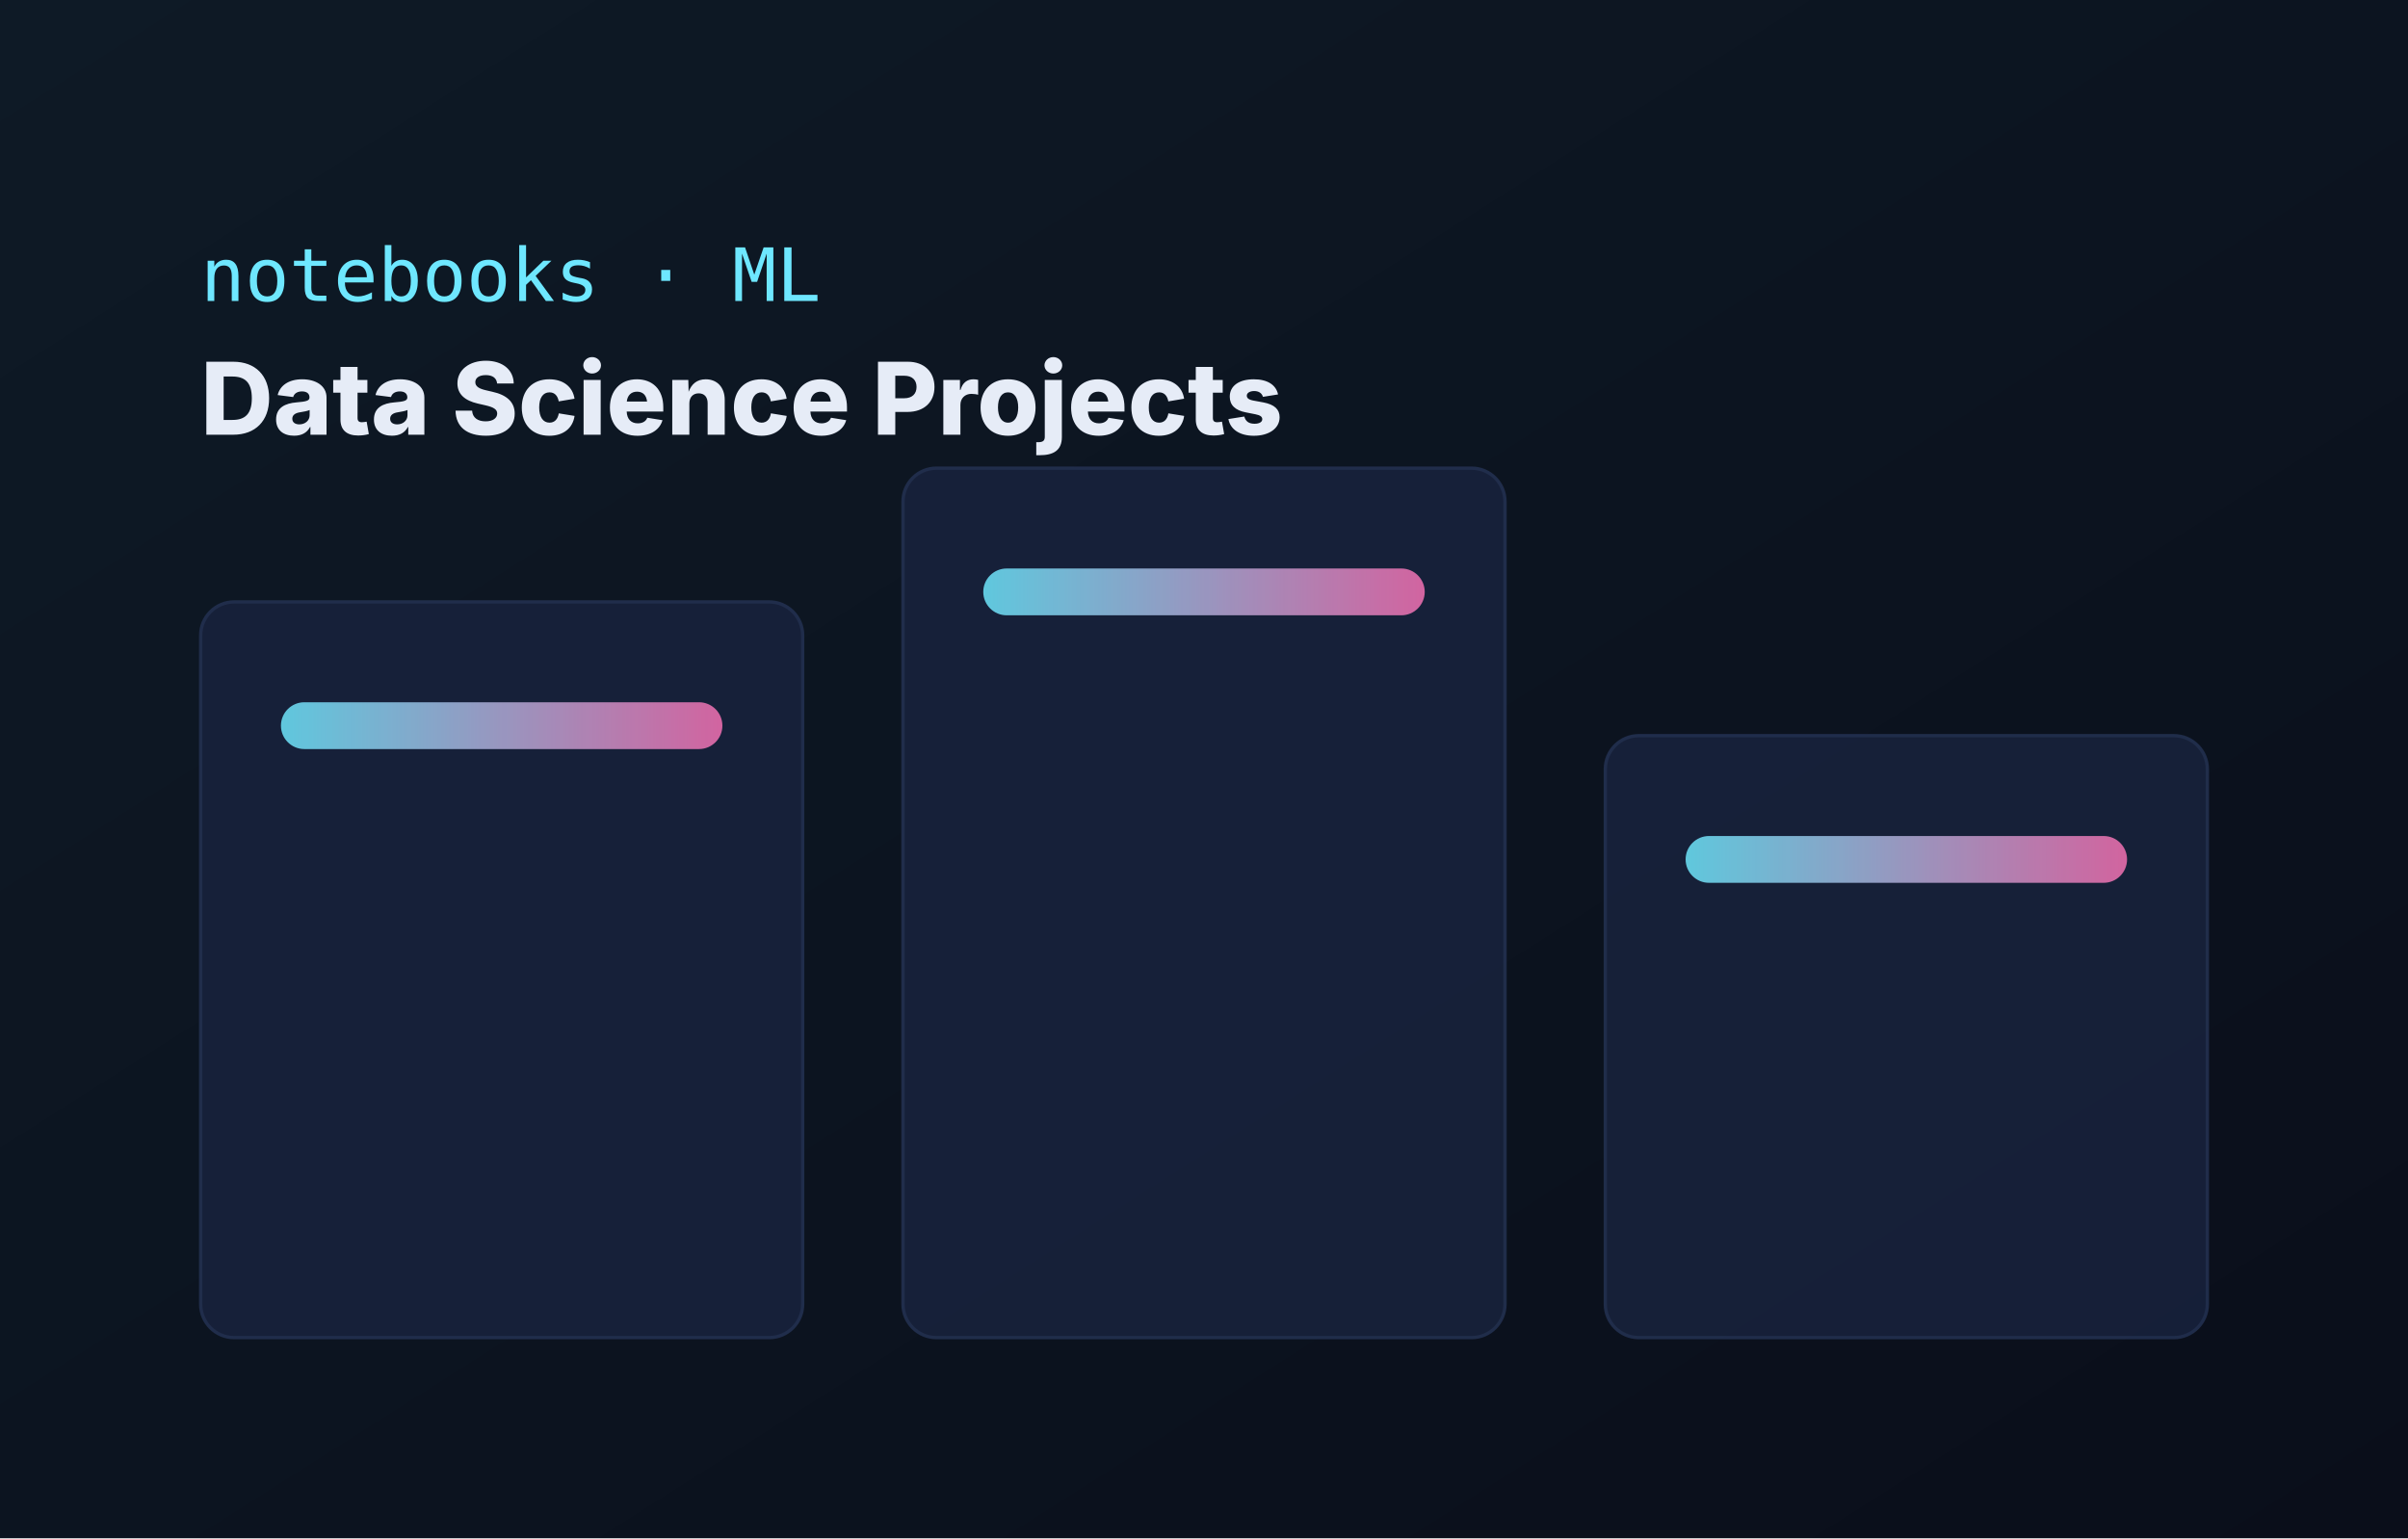
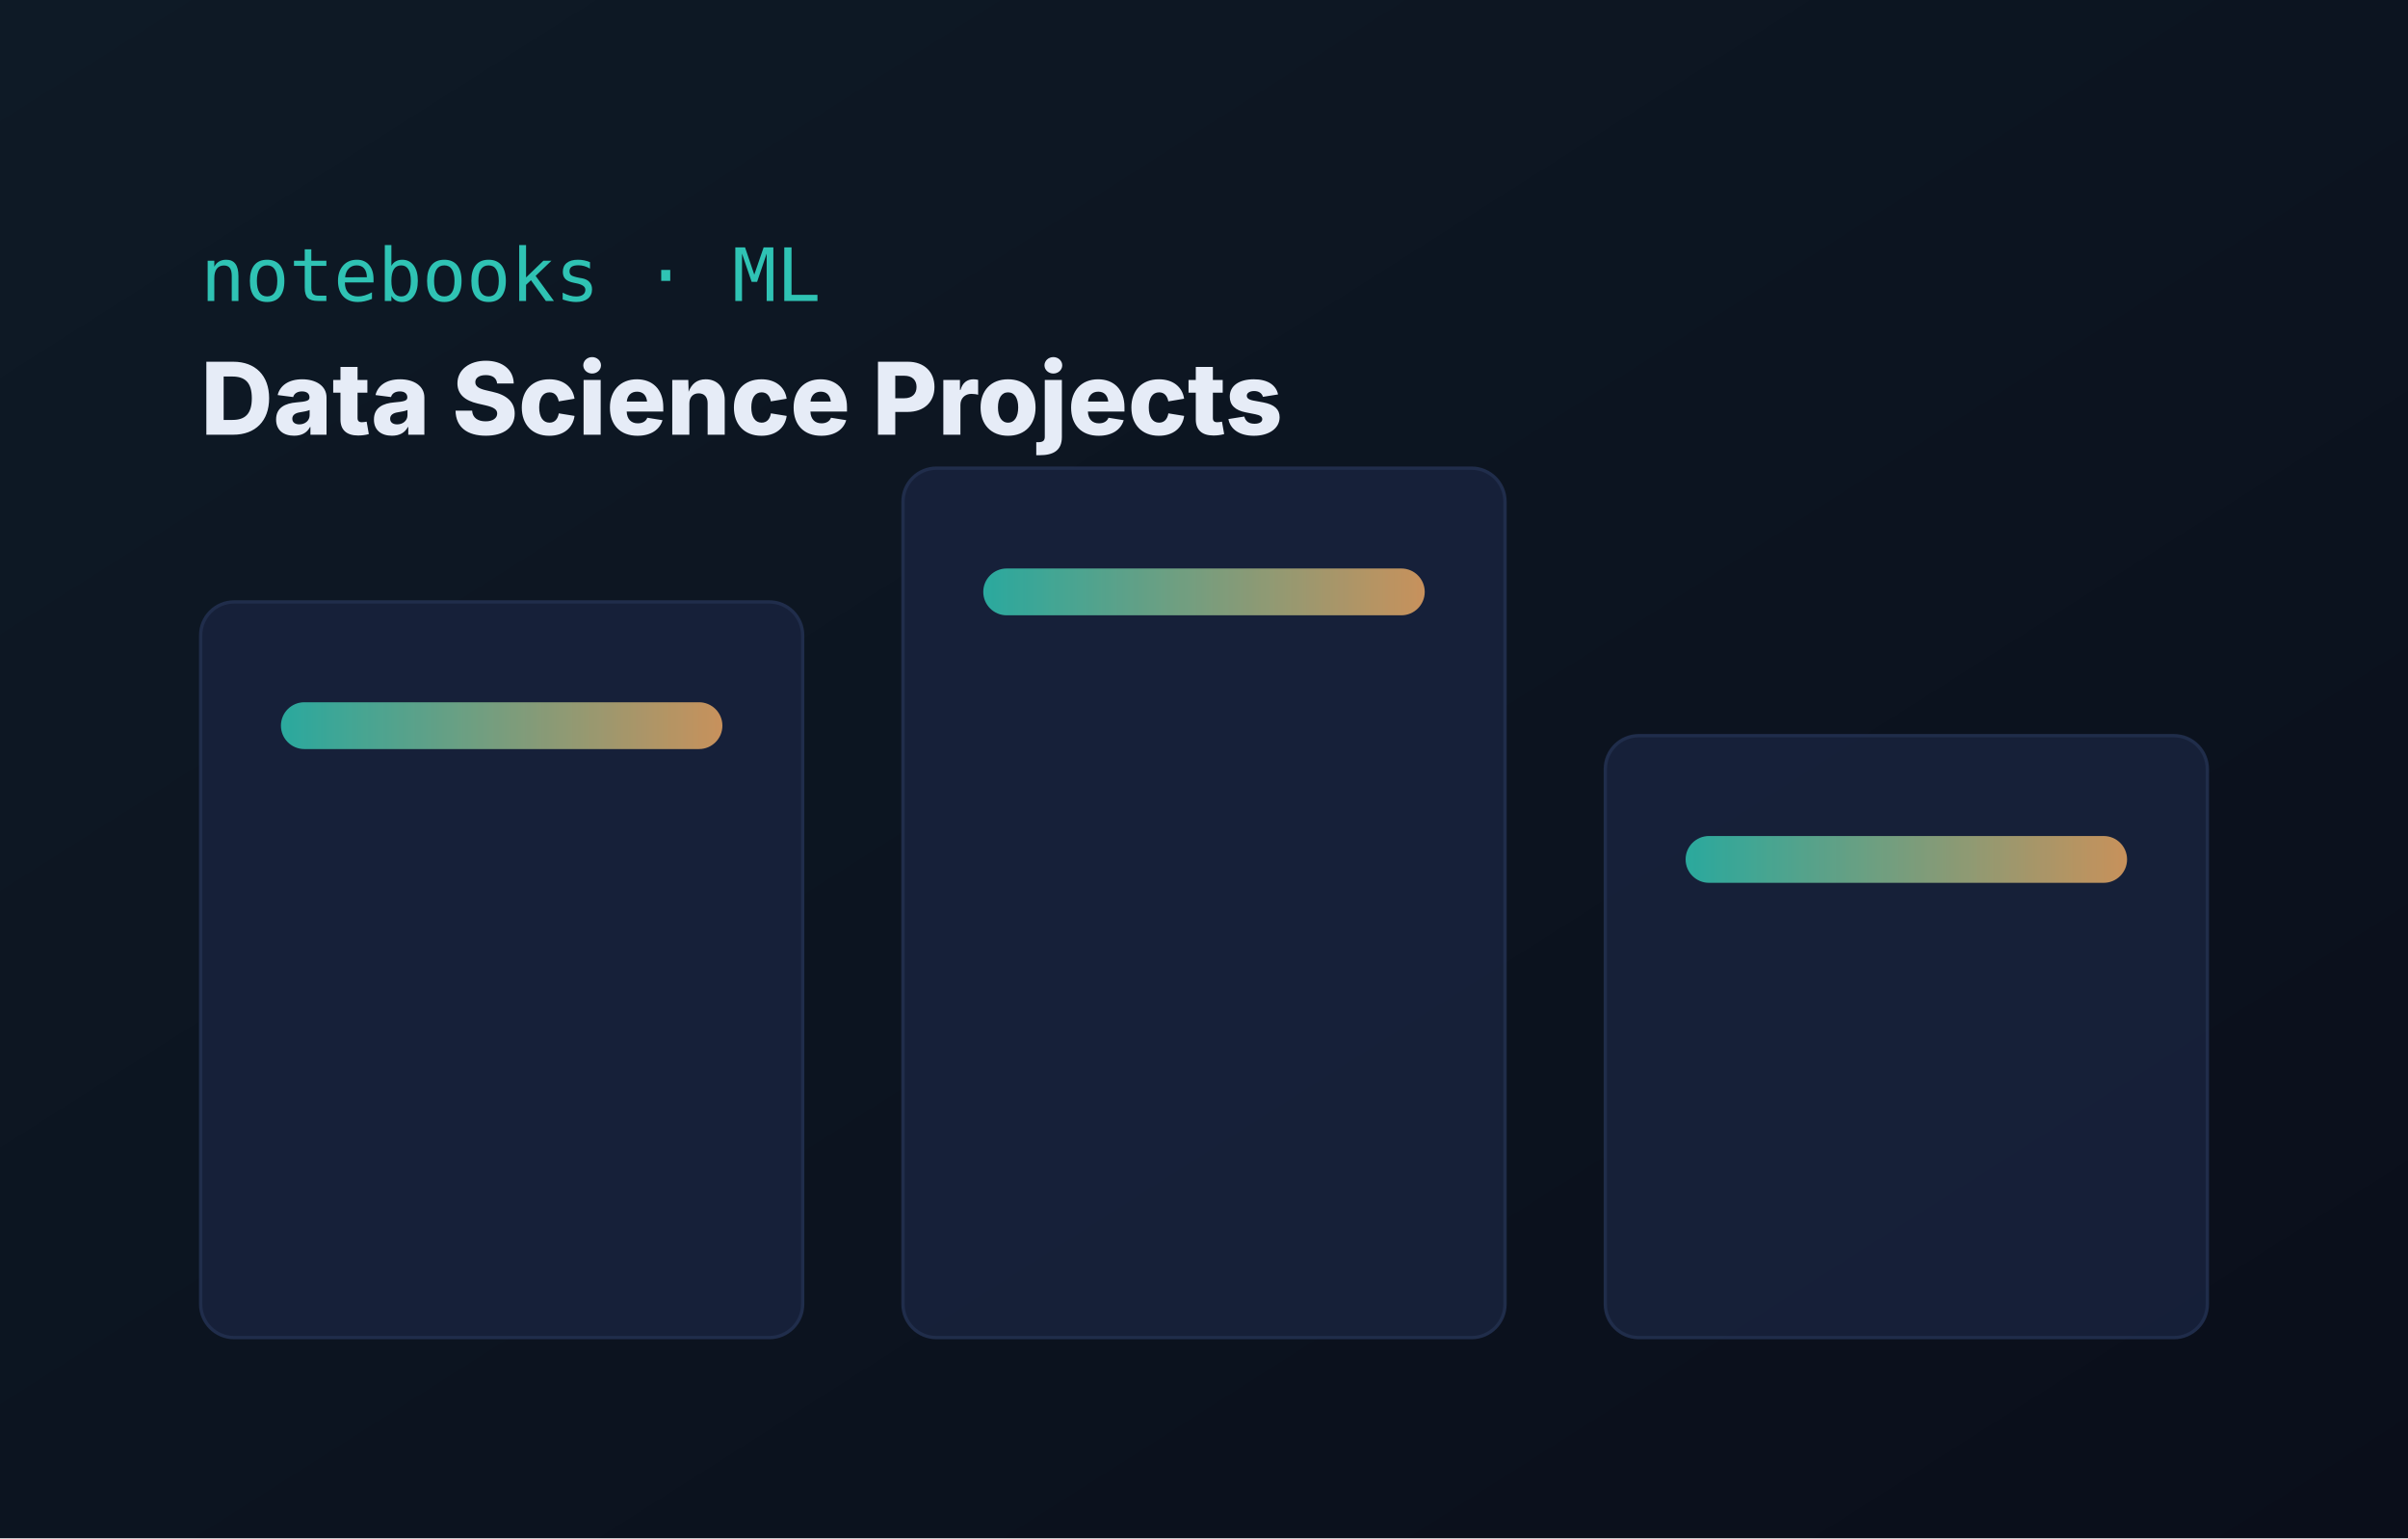
<svg xmlns="http://www.w3.org/2000/svg" viewBox="0 0 720 460" role="img" aria-label="Project preview placeholder">
  <defs>
    <linearGradient id="bg3" x1="0" y1="0" x2="1" y2="1">
      <stop offset="0" stop-color="#0e1a26" />
      <stop offset="1" stop-color="#0a0e1a" />
    </linearGradient>
    <linearGradient id="ac3" x1="0" y1="0" x2="1" y2="0">
-       <stop offset="0" stop-color="#6ee7ff" />
-       <stop offset="1" stop-color="#f472b6" />
+       <stop offset="0" stop-color="#2fc3b4" />
+       <stop offset="1" stop-color="#e8a766" />
    </linearGradient>
  </defs>
  <rect width="720" height="460" fill="url(#bg3)" />
  <g opacity="0.85">
    <rect x="60" y="180" width="180" height="220" rx="10" fill="#18223d" stroke="#233152" />
    <rect x="270" y="140" width="180" height="260" rx="10" fill="#18223d" stroke="#233152" />
    <rect x="480" y="220" width="180" height="180" rx="10" fill="#18223d" stroke="#233152" />
    <rect x="84" y="210" width="132" height="14" rx="7" fill="url(#ac3)" />
    <rect x="294" y="170" width="132" height="14" rx="7" fill="url(#ac3)" />
    <rect x="504" y="250" width="132" height="14" rx="7" fill="url(#ac3)" />
  </g>
-   <text x="60" y="90" font-family="JetBrains Mono, monospace" font-size="22" fill="#6ee7ff">notebooks · ML</text>
+   <text x="60" y="90" font-family="JetBrains Mono, monospace" font-size="22" fill="#2fc3b4">notebooks · ML</text>
  <text x="60" y="130" font-family="Inter, sans-serif" font-size="30" font-weight="800" fill="#e6ecf7">Data Science Projects</text>
</svg>
